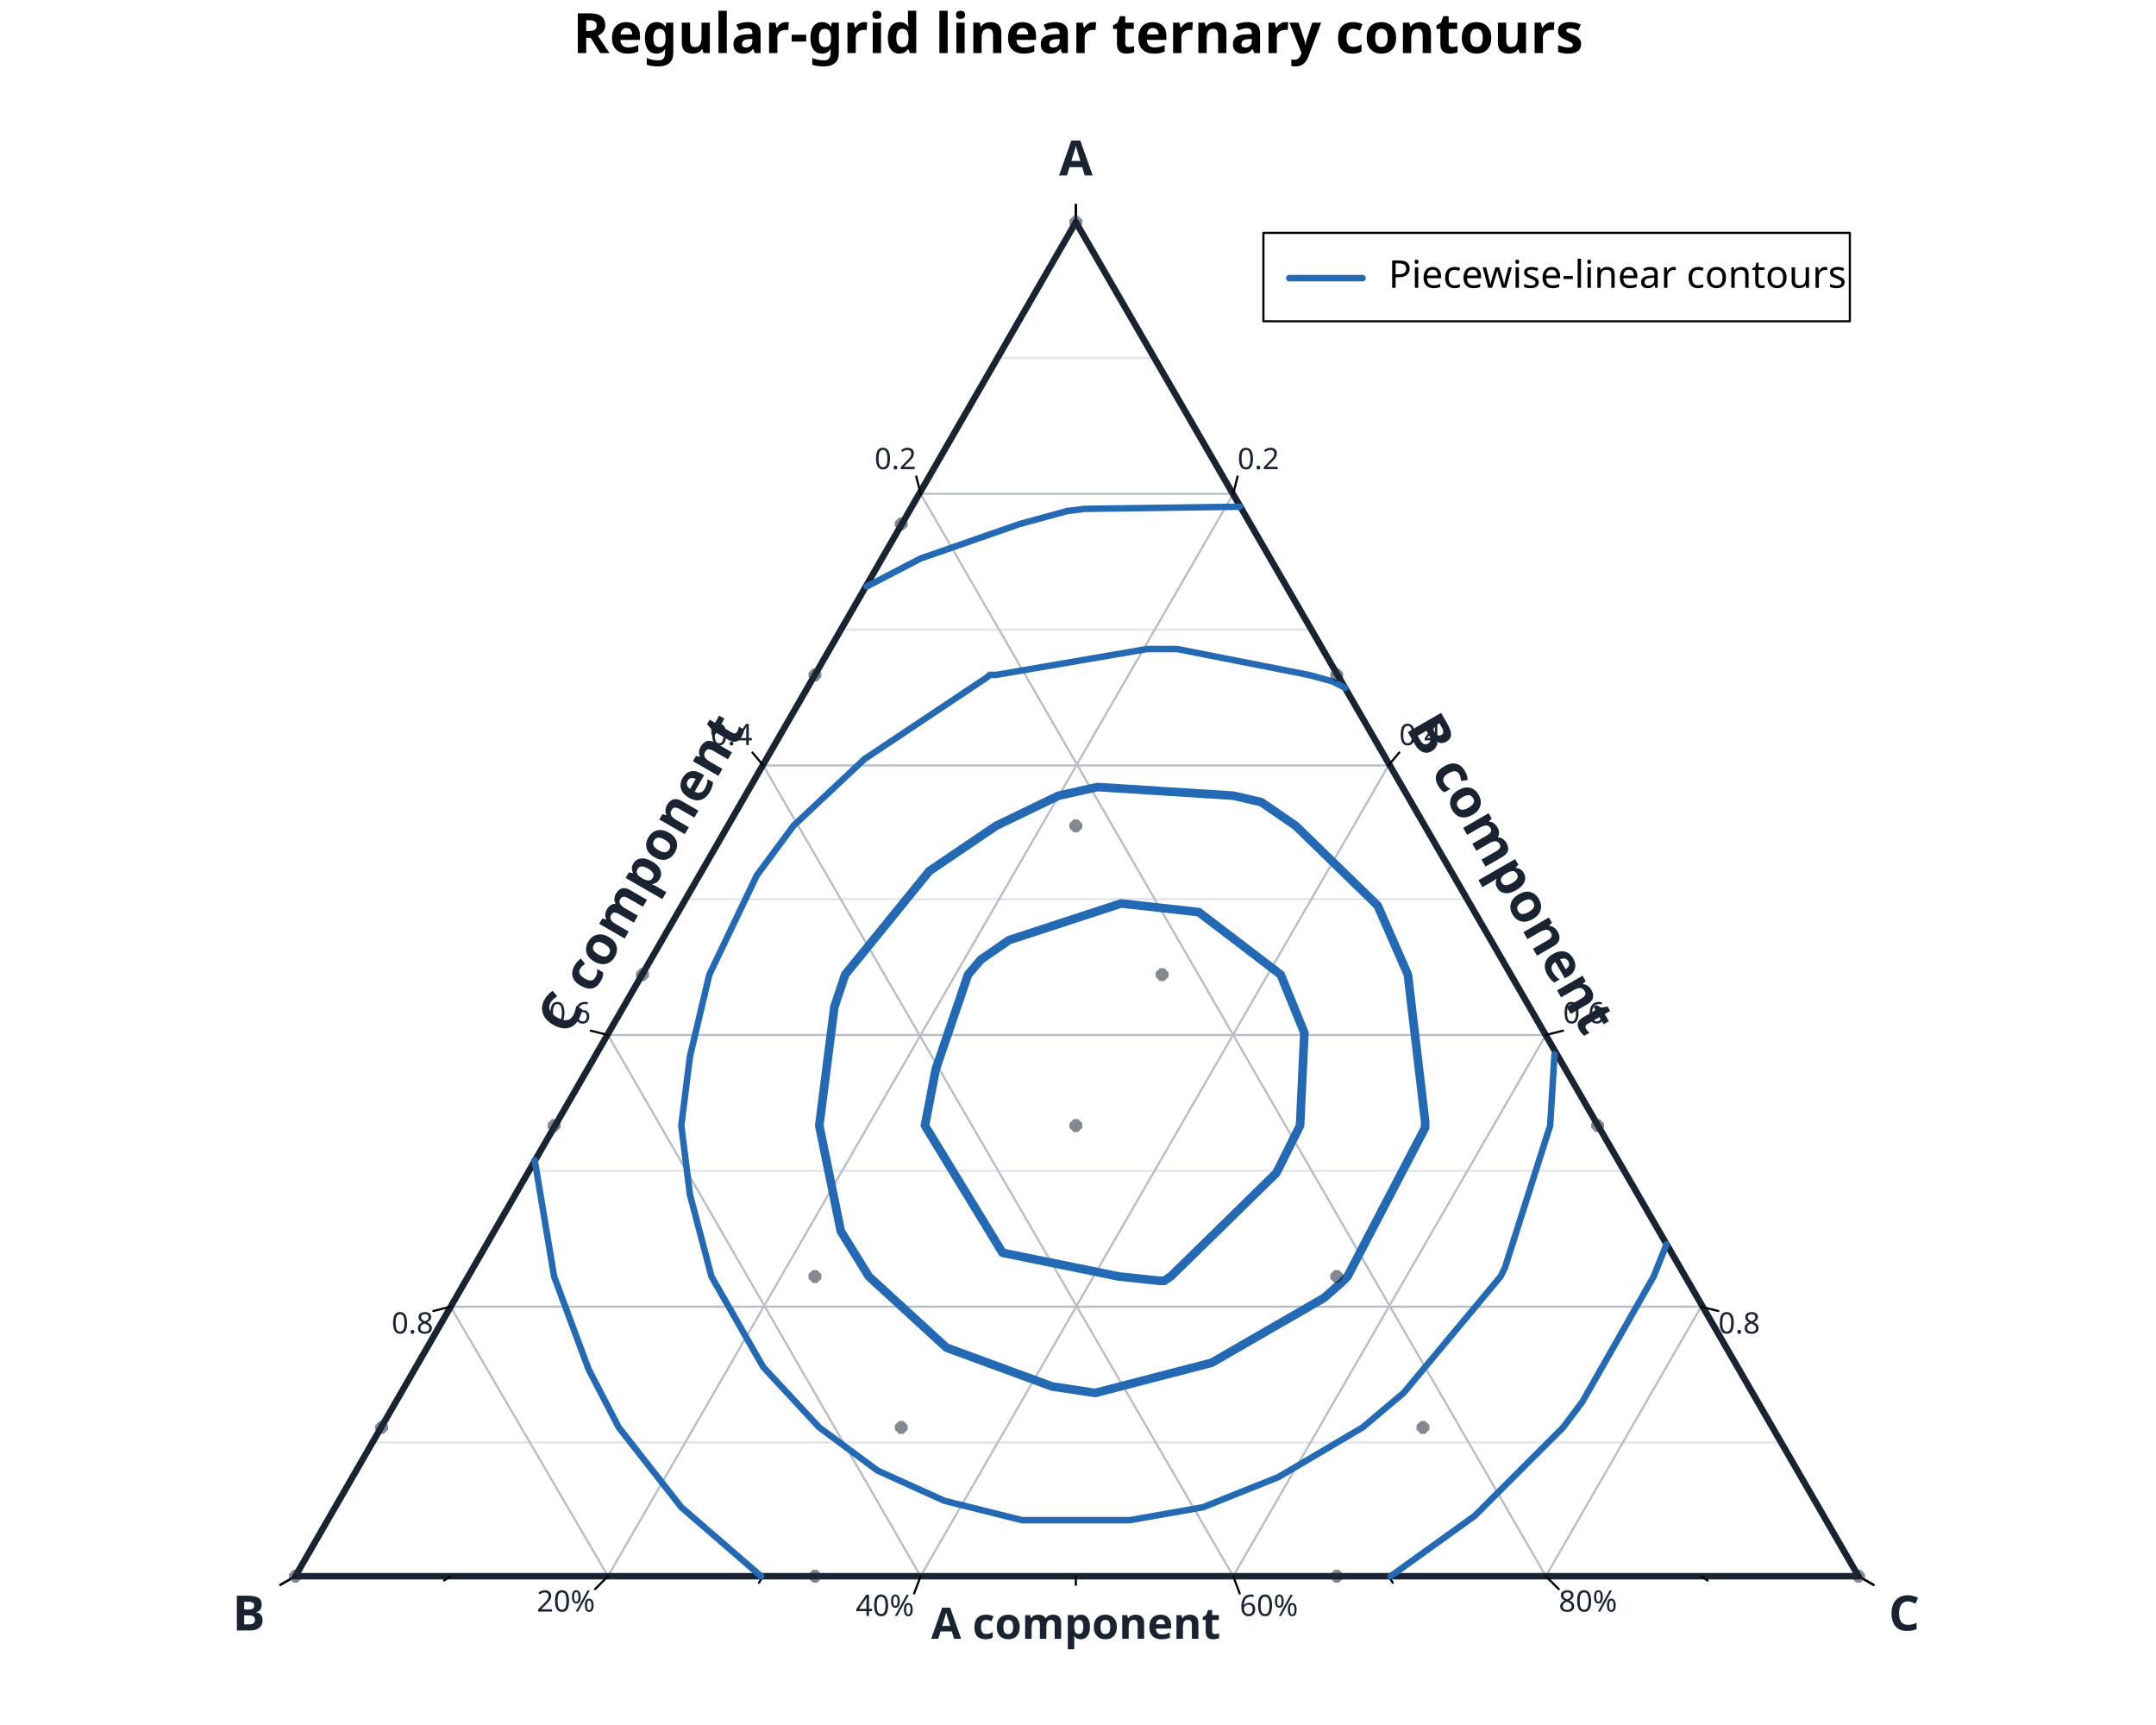
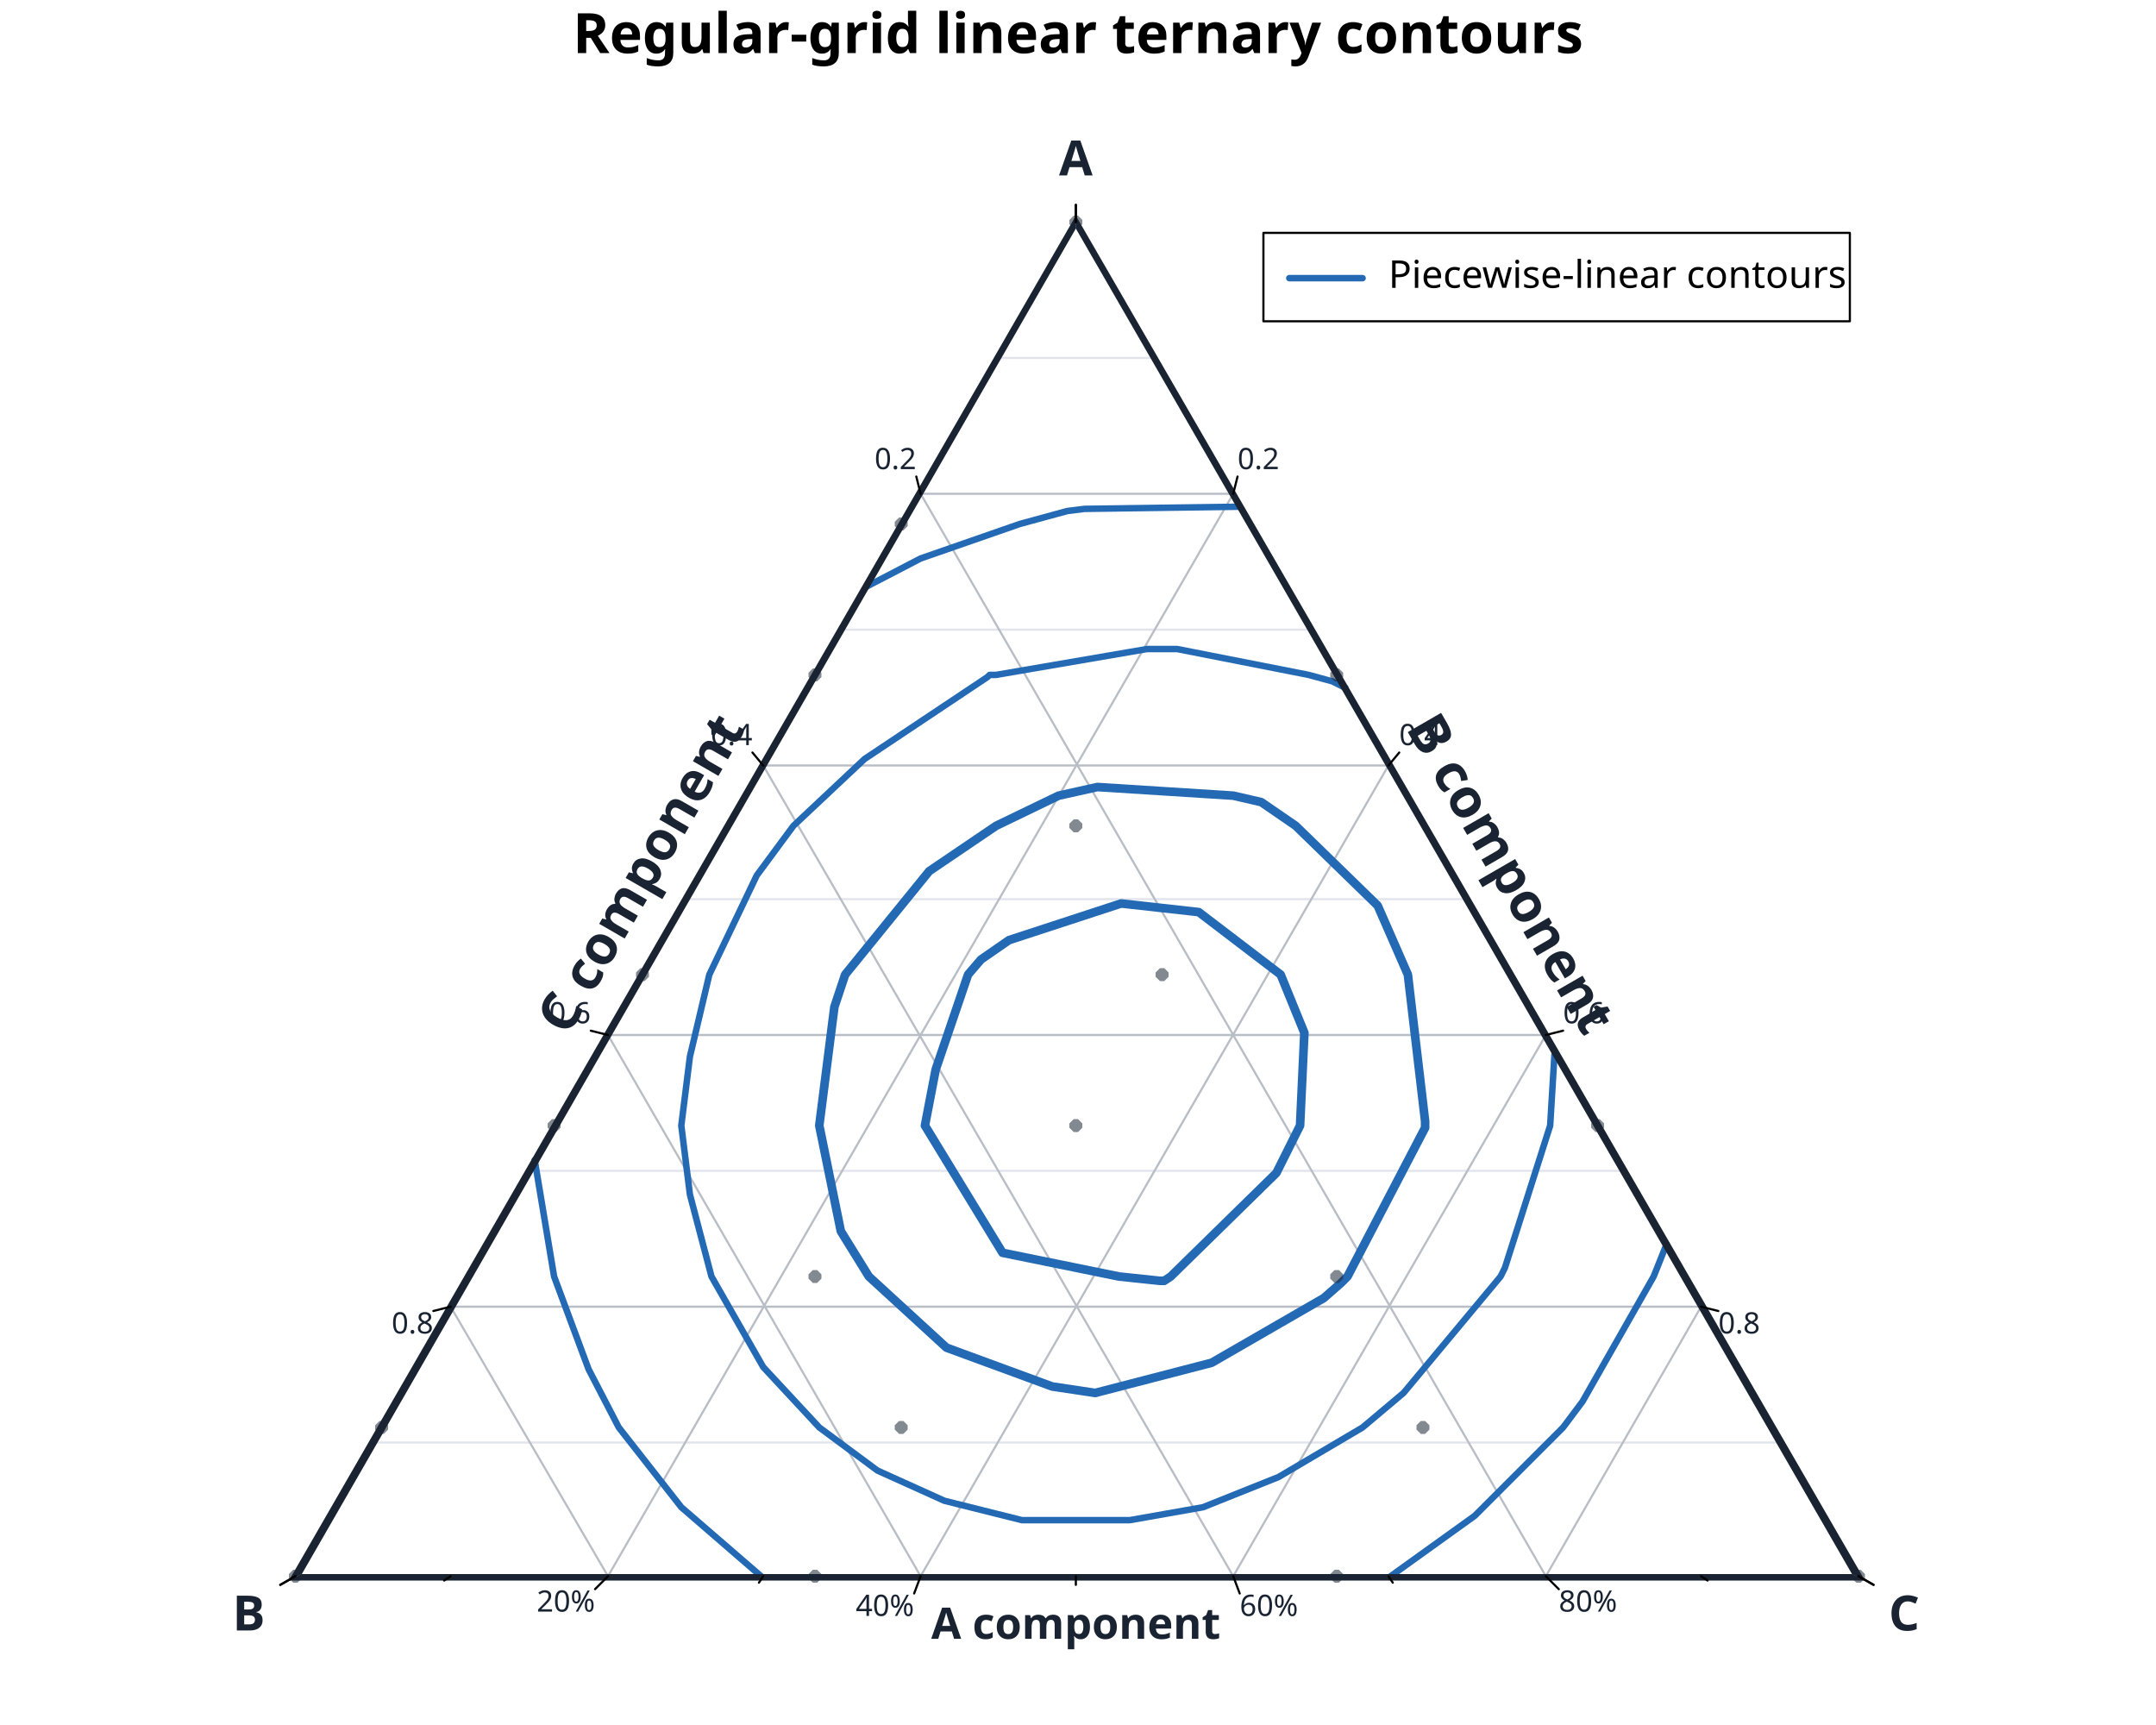
<svg xmlns="http://www.w3.org/2000/svg" width="1000" height="800" viewBox="0 0 1000 800">
  <g id="ternary-geometry" shape-rendering="geometricPrecision" stroke-linecap="round" stroke-linejoin="round">
    <rect x="0" y="0" width="1000" height="800" opacity="1" fill="#FFFFFF" stroke="none" />
    <polyline fill="none" opacity="1" stroke="#E1E5EB" stroke-width="1" points="173,669 825,669 " />
    <polyline fill="none" opacity="1" stroke="#E1E5EB" stroke-width="1" points="245,543 753,543 " />
    <polyline fill="none" opacity="1" stroke="#E1E5EB" stroke-width="1" points="318,417 680,417 " />
    <polyline fill="none" opacity="1" stroke="#E1E5EB" stroke-width="1" points="390,292 608,292 " />
    <polyline fill="none" opacity="1" stroke="#E1E5EB" stroke-width="1" points="463,166 535,166 " />
    <polyline fill="none" opacity="1" stroke="#B9BEC6" stroke-width="1" points="209,606 789,606 " />
    <polyline fill="none" opacity="1" stroke="#B9BEC6" stroke-width="1" points="282,480 717,480 " />
    <polyline fill="none" opacity="1" stroke="#B9BEC6" stroke-width="1" points="354,355 644,355 " />
    <polyline fill="none" opacity="1" stroke="#B9BEC6" stroke-width="1" points="427,229 572,229 " />
    <polyline fill="none" opacity="1" stroke="#B9BEC6" stroke-width="1" points="427,229 717,731 " />
    <polyline fill="none" opacity="1" stroke="#B9BEC6" stroke-width="1" points="354,355 572,731 " />
    <polyline fill="none" opacity="1" stroke="#B9BEC6" stroke-width="1" points="282,480 427,731 " />
    <polyline fill="none" opacity="1" stroke="#B9BEC6" stroke-width="1" points="209,606 282,731 " />
    <polyline fill="none" opacity="1" stroke="#B9BEC6" stroke-width="1" points="572,229 282,731 " />
    <polyline fill="none" opacity="1" stroke="#B9BEC6" stroke-width="1" points="644,355 427,731 " />
    <polyline fill="none" opacity="1" stroke="#B9BEC6" stroke-width="1" points="717,480 572,731 " />
    <polyline fill="none" opacity="1" stroke="#B9BEC6" stroke-width="1" points="789,606 717,731 " />
-     <polyline fill="none" opacity="1" stroke="#192332" stroke-width="3" points="137,731 862,731 " />
-     <polyline fill="none" opacity="1" stroke="#192332" stroke-width="3" points="862,731 499,103 " />
-     <polyline fill="none" opacity="1" stroke="#192332" stroke-width="3" points="499,103 137,731 " />
-     <polyline fill="none" opacity="1" stroke="#000000" stroke-width="1" points="209,731 206,733 " />
-     <polyline fill="none" opacity="1" stroke="#000000" stroke-width="1" points="354,731 352,734 " />
-     <polyline fill="none" opacity="1" stroke="#000000" stroke-width="1" points="499,731 499,735 " />
-     <polyline fill="none" opacity="1" stroke="#000000" stroke-width="1" points="644,731 646,734 " />
-     <polyline fill="none" opacity="1" stroke="#000000" stroke-width="1" points="789,731 792,733 " />
-     <polyline fill="none" opacity="1" stroke="#000000" stroke-width="1" points="137,731 130,735 " />
-     <polyline fill="none" opacity="1" stroke="#000000" stroke-width="1" points="282,731 276,737 " />
-     <polyline fill="none" opacity="1" stroke="#000000" stroke-width="1" points="427,731 424,739 " />
-     <polyline fill="none" opacity="1" stroke="#000000" stroke-width="1" points="572,731 575,739 " />
-     <polyline fill="none" opacity="1" stroke="#000000" stroke-width="1" points="717,731 723,737 " />
-     <polyline fill="none" opacity="1" stroke="#000000" stroke-width="1" points="862,731 869,735 " />
-     <polyline fill="none" opacity="1" stroke="#000000" stroke-width="1" points="499,103 499,95 " />
-     <polyline fill="none" opacity="1" stroke="#000000" stroke-width="1" points="572,229 574,221 " />
-     <polyline fill="none" opacity="1" stroke="#000000" stroke-width="1" points="644,355 649,349 " />
-     <polyline fill="none" opacity="1" stroke="#000000" stroke-width="1" points="717,480 725,478 " />
-     <polyline fill="none" opacity="1" stroke="#000000" stroke-width="1" points="789,606 797,608 " />
-     <polyline fill="none" opacity="1" stroke="#000000" stroke-width="1" points="862,731 869,735 " />
-     <polyline fill="none" opacity="1" stroke="#000000" stroke-width="1" points="499,103 499,95 " />
-     <polyline fill="none" opacity="1" stroke="#000000" stroke-width="1" points="427,229 425,221 " />
-     <polyline fill="none" opacity="1" stroke="#000000" stroke-width="1" points="354,355 349,349 " />
-     <polyline fill="none" opacity="1" stroke="#000000" stroke-width="1" points="282,480 274,478 " />
-     <polyline fill="none" opacity="1" stroke="#000000" stroke-width="1" points="209,606 201,608 " />
-     <polyline fill="none" opacity="1" stroke="#000000" stroke-width="1" points="137,731 130,735 " />
    <polyline fill="none" opacity="1" stroke="#2369B4" stroke-width="4" points="538,594 540,594 543,592 592,544 603,522 605,479 594,452 556,423 520,419 468,436 455,445 449,452 434,496 429,522 465,581 519,592 538,594 " />
    <polyline fill="none" opacity="1" stroke="#2369B4" stroke-width="4" points="508,646 488,643 439,625 403,592 390,571 380,522 387,467 392,452 431,404 462,383 491,369 509,365 572,369 585,372 601,383 639,420 653,452 661,520 661,522 661,523 625,592 622,595 614,602 562,632 508,646 " />
    <polyline fill="none" opacity="1" stroke="#2369B4" stroke-width="3" points="721,489 719,522 698,588 696,592 651,646 632,662 593,685 558,699 524,705 474,705 438,696 407,682 380,662 354,634 330,592 320,554 316,522 320,490 329,452 351,406 368,383 401,352 458,314 459,313 462,313 532,301 546,301 607,313 618,316 624,319 " />
    <polyline fill="none" opacity="1" stroke="#2369B4" stroke-width="3" points="645,731 684,703 725,662 734,650 767,592 773,577 " />
    <polyline fill="none" opacity="1" stroke="#2369B4" stroke-width="3" points="353,731 316,699 287,662 273,635 257,592 248,538 " />
    <polyline fill="none" opacity="1" stroke="#2369B4" stroke-width="3" points="402,272 427,259 473,243 495,237 503,236 575,235 " />
    <polygon opacity="0.55" fill="#1E2837" points="865,731 865,730 865,730 864,729 864,729 864,729 863,728 863,728 862,728 861,728 861,728 860,729 860,729 860,729 859,730 859,730 859,731 859,732 859,732 860,733 860,733 860,733 861,734 861,734 862,734 863,734 863,734 864,733 864,733 864,733 865,732 865,732 " />
    <polygon opacity="0.55" fill="#1E2837" points="623,731 623,730 623,730 622,729 622,729 622,729 621,728 621,728 620,728 619,728 619,728 618,729 618,729 618,729 617,730 617,730 617,731 617,732 617,732 618,733 618,733 618,733 619,734 619,734 620,734 621,734 621,734 622,733 622,733 622,733 623,732 623,732 " />
    <polygon opacity="0.55" fill="#1E2837" points="381,731 381,730 381,730 380,729 380,729 380,729 379,728 379,728 378,728 377,728 377,728 376,729 376,729 376,729 375,730 375,730 375,731 375,732 375,732 376,733 376,733 376,733 377,734 377,734 378,734 379,734 379,734 380,733 380,733 380,733 381,732 381,732 " />
    <polygon opacity="0.55" fill="#1E2837" points="140,731 140,730 140,730 139,729 139,729 139,729 138,728 138,728 137,728 136,728 136,728 135,729 135,729 135,729 134,730 134,730 134,731 134,732 134,732 135,733 135,733 135,733 136,734 136,734 137,734 138,734 138,734 139,733 139,733 139,733 140,732 140,732 " />
    <polygon opacity="0.55" fill="#1E2837" points="663,662 663,661 663,661 662,660 662,660 662,660 661,659 661,659 660,659 659,659 659,659 658,660 658,660 658,660 657,661 657,661 657,662 657,663 657,663 658,664 658,664 658,664 659,665 659,665 660,665 661,665 661,665 662,664 662,664 662,664 663,663 663,663 " />
    <polygon opacity="0.55" fill="#1E2837" points="421,662 421,661 421,661 420,660 420,660 420,660 419,659 419,659 418,659 417,659 417,659 416,660 416,660 416,660 415,661 415,661 415,662 415,663 415,663 416,664 416,664 416,664 417,665 417,665 418,665 419,665 419,665 420,664 420,664 420,664 421,663 421,663 " />
    <polygon opacity="0.55" fill="#1E2837" points="180,662 180,661 180,661 179,660 179,660 179,660 178,659 178,659 177,659 176,659 176,659 175,660 175,660 175,660 174,661 174,661 174,662 174,663 174,663 175,664 175,664 175,664 176,665 176,665 177,665 178,665 178,665 179,664 179,664 179,664 180,663 180,663 " />
    <polygon opacity="0.55" fill="#1E2837" points="623,592 623,591 623,591 622,590 622,590 622,590 621,589 621,589 620,589 619,589 619,589 618,590 618,590 618,590 617,591 617,591 617,592 617,593 617,593 618,594 618,594 618,594 619,595 619,595 620,595 621,595 621,595 622,594 622,594 622,594 623,593 623,593 " />
    <polygon opacity="0.55" fill="#1E2837" points="381,592 381,591 381,591 380,590 380,590 380,590 379,589 379,589 378,589 377,589 377,589 376,590 376,590 376,590 375,591 375,591 375,592 375,593 375,593 376,594 376,594 376,594 377,595 377,595 378,595 379,595 379,595 380,594 380,594 380,594 381,593 381,593 " />
    <polygon opacity="0.55" fill="#1E2837" points="744,522 744,521 744,521 743,520 743,520 743,520 742,519 742,519 741,519 740,519 740,519 739,520 739,520 739,520 738,521 738,521 738,522 738,523 738,523 739,524 739,524 739,524 740,525 740,525 741,525 742,525 742,525 743,524 743,524 743,524 744,523 744,523 " />
    <polygon opacity="0.55" fill="#1E2837" points="502,522 502,521 502,521 501,520 501,520 501,520 500,519 500,519 499,519 498,519 498,519 497,520 497,520 497,520 496,521 496,521 496,522 496,523 496,523 497,524 497,524 497,524 498,525 498,525 499,525 500,525 500,525 501,524 501,524 501,524 502,523 502,523 " />
    <polygon opacity="0.55" fill="#1E2837" points="260,522 260,521 260,521 259,520 259,520 259,520 258,519 258,519 257,519 256,519 256,519 255,520 255,520 255,520 254,521 254,521 254,522 254,523 254,523 255,524 255,524 255,524 256,525 256,525 257,525 258,525 258,525 259,524 259,524 259,524 260,523 260,523 " />
    <polygon opacity="0.55" fill="#1E2837" points="542,452 542,451 542,451 541,450 541,450 541,450 540,449 540,449 539,449 538,449 538,449 537,450 537,450 537,450 536,451 536,451 536,452 536,453 536,453 537,454 537,454 537,454 538,455 538,455 539,455 540,455 540,455 541,454 541,454 541,454 542,453 542,453 " />
    <polygon opacity="0.55" fill="#1E2837" points="301,452 301,451 301,451 300,450 300,450 300,450 299,449 299,449 298,449 297,449 297,449 296,450 296,450 296,450 295,451 295,451 295,452 295,453 295,453 296,454 296,454 296,454 297,455 297,455 298,455 299,455 299,455 300,454 300,454 300,454 301,453 301,453 " />
    <polygon opacity="0.55" fill="#1E2837" points="502,383 502,382 502,382 501,381 501,381 501,381 500,380 500,380 499,380 498,380 498,380 497,381 497,381 497,381 496,382 496,382 496,383 496,384 496,384 497,385 497,385 497,385 498,386 498,386 499,386 500,386 500,386 501,385 501,385 501,385 502,384 502,384 " />
    <polygon opacity="0.55" fill="#1E2837" points="623,313 623,312 623,312 622,311 622,311 622,311 621,310 621,310 620,310 619,310 619,310 618,311 618,311 618,311 617,312 617,312 617,313 617,314 617,314 618,315 618,315 618,315 619,316 619,316 620,316 621,316 621,316 622,315 622,315 622,315 623,314 623,314 " />
    <polygon opacity="0.55" fill="#1E2837" points="381,313 381,312 381,312 380,311 380,311 380,311 379,310 379,310 378,310 377,310 377,310 376,311 376,311 376,311 375,312 375,312 375,313 375,314 375,314 376,315 376,315 376,315 377,316 377,316 378,316 379,316 379,316 380,315 380,315 380,315 381,314 381,314 " />
    <polygon opacity="0.55" fill="#1E2837" points="421,243 421,242 421,242 420,241 420,241 420,241 419,240 419,240 418,240 417,240 417,240 416,241 416,241 416,241 415,242 415,242 415,243 415,244 415,244 416,245 416,245 416,245 417,246 417,246 418,246 419,246 419,246 420,245 420,245 420,245 421,244 421,244 " />
    <polygon opacity="0.55" fill="#1E2837" points="502,103 502,102 502,102 501,101 501,101 501,101 500,100 500,100 499,100 498,100 498,100 497,101 497,101 497,101 496,102 496,102 496,103 496,104 496,104 497,105 497,105 497,105 498,106 498,106 499,106 500,106 500,106 501,105 501,105 501,105 502,104 502,104 " />
+     <polygon opacity="1" fill="#192332" points="134,733 865,733 859,730 140,730 " />
+     <polygon opacity="1" fill="#192332" points="865,733 499,100 499,106 859,730 " />
+     <polygon opacity="1" fill="#192332" points="499,100 134,733 140,730 499,106 " />
+     <polyline fill="none" opacity="1" stroke="#000000" stroke-width="1" points="209,731 206,733 " />
+     <polyline fill="none" opacity="1" stroke="#000000" stroke-width="1" points="354,731 352,734 " />
+     <polyline fill="none" opacity="1" stroke="#000000" stroke-width="1" points="499,731 499,735 " />
+     <polyline fill="none" opacity="1" stroke="#000000" stroke-width="1" points="644,731 646,734 " />
+     <polyline fill="none" opacity="1" stroke="#000000" stroke-width="1" points="789,731 792,733 " />
+     <polyline fill="none" opacity="1" stroke="#000000" stroke-width="1" points="137,731 130,735 " />
+     <polyline fill="none" opacity="1" stroke="#000000" stroke-width="1" points="282,731 276,737 " />
+     <polyline fill="none" opacity="1" stroke="#000000" stroke-width="1" points="427,731 424,739 " />
+     <polyline fill="none" opacity="1" stroke="#000000" stroke-width="1" points="572,731 575,739 " />
+     <polyline fill="none" opacity="1" stroke="#000000" stroke-width="1" points="717,731 723,737 " />
+     <polyline fill="none" opacity="1" stroke="#000000" stroke-width="1" points="862,731 869,735 " />
+     <polyline fill="none" opacity="1" stroke="#000000" stroke-width="1" points="499,103 499,95 " />
+     <polyline fill="none" opacity="1" stroke="#000000" stroke-width="1" points="572,229 574,221 " />
+     <polyline fill="none" opacity="1" stroke="#000000" stroke-width="1" points="644,355 649,349 " />
+     <polyline fill="none" opacity="1" stroke="#000000" stroke-width="1" points="717,480 725,478 " />
+     <polyline fill="none" opacity="1" stroke="#000000" stroke-width="1" points="789,606 797,608 " />
+     <polyline fill="none" opacity="1" stroke="#000000" stroke-width="1" points="862,731 869,735 " />
+     <polyline fill="none" opacity="1" stroke="#000000" stroke-width="1" points="499,103 499,95 " />
+     <polyline fill="none" opacity="1" stroke="#000000" stroke-width="1" points="427,229 425,221 " />
+     <polyline fill="none" opacity="1" stroke="#000000" stroke-width="1" points="354,355 349,349 " />
+     <polyline fill="none" opacity="1" stroke="#000000" stroke-width="1" points="282,480 274,478 " />
+     <polyline fill="none" opacity="1" stroke="#000000" stroke-width="1" points="209,606 201,608 " />
+     <polyline fill="none" opacity="1" stroke="#000000" stroke-width="1" points="137,731 130,735 " />
    <rect x="586" y="108" width="272" height="41" opacity="0.9" fill="#FFFFFF" stroke="none" />
    <rect x="586" y="108" width="272" height="41" opacity="1" fill="none" stroke="#000000" />
    <polyline fill="none" opacity="1" stroke="#2369B4" stroke-width="3" points="598,129 632,129 " />
  </g>
  <g id="ternary-text">
    <text x="500" y="5" dy="0.76em" text-anchor="middle" font-family="sans-serif" font-size="25.806" opacity="1" fill="#000000" font-weight="bold">
Regular-grid linear ternary contours
</text>
    <text x="276" y="737" dy="0.76em" text-anchor="end" font-family="sans-serif" font-size="13.71" opacity="1" fill="#192332">
20%
</text>
    <text x="424" y="739" dy="0.76em" text-anchor="end" font-family="sans-serif" font-size="13.71" opacity="1" fill="#192332">
40%
</text>
    <text x="575" y="739" dy="0.76em" text-anchor="start" font-family="sans-serif" font-size="13.71" opacity="1" fill="#192332">
60%
</text>
    <text x="723" y="737" dy="0.76em" text-anchor="start" font-family="sans-serif" font-size="13.71" opacity="1" fill="#192332">
80%
</text>
    <text x="574" y="221" dy="-0.5ex" text-anchor="start" font-family="sans-serif" font-size="13.71" opacity="1" fill="#192332">
0.2
</text>
    <text x="649" y="349" dy="-0.5ex" text-anchor="start" font-family="sans-serif" font-size="13.71" opacity="1" fill="#192332">
0.4
</text>
    <text x="725" y="478" dy="-0.5ex" text-anchor="start" font-family="sans-serif" font-size="13.71" opacity="1" fill="#192332">
0.6
</text>
    <text x="797" y="608" dy="0.76em" text-anchor="start" font-family="sans-serif" font-size="13.71" opacity="1" fill="#192332">
0.8
</text>
    <text x="425" y="221" dy="-0.5ex" text-anchor="end" font-family="sans-serif" font-size="13.71" opacity="1" fill="#192332">
0.2
</text>
    <text x="349" y="349" dy="-0.5ex" text-anchor="end" font-family="sans-serif" font-size="13.71" opacity="1" fill="#192332">
0.4
</text>
    <text x="274" y="478" dy="-0.5ex" text-anchor="end" font-family="sans-serif" font-size="13.71" opacity="1" fill="#192332">
0.6
</text>
    <text x="201" y="608" dy="0.76em" text-anchor="end" font-family="sans-serif" font-size="13.71" opacity="1" fill="#192332">
0.8
</text>
    <text x="499" y="755" dy="0.5ex" text-anchor="middle" font-family="sans-serif" font-size="20.161" opacity="1" fill="#192332" font-weight="bold">
A component
</text>
    <text x="499" y="87" dy="-0.5ex" text-anchor="middle" font-family="sans-serif" font-size="22.581" opacity="1" fill="#192332" font-weight="bold">
A
</text>
    <text x="123" y="739" dy="0.76em" text-anchor="end" font-family="sans-serif" font-size="22.581" opacity="1" fill="#192332" font-weight="bold">
B
</text>
    <text x="876" y="739" dy="0.76em" text-anchor="start" font-family="sans-serif" font-size="22.581" opacity="1" fill="#192332" font-weight="bold">
C
</text>
    <text x="644" y="120" dy="0.76em" text-anchor="start" font-family="sans-serif" font-size="17.742" opacity="1" fill="#000000">
Piecewise-linear contours
</text>
    <text x="701" y="405" text-anchor="middle" dominant-baseline="middle" transform="rotate(59.97099 701 405)" font-family="sans-serif" font-size="25" fill="#192332" fill-opacity="1" font-weight="bold">B component</text>
    <text x="297" y="405" text-anchor="middle" dominant-baseline="middle" transform="rotate(-60.03943 297 405)" font-family="sans-serif" font-size="25" fill="#192332" fill-opacity="1" font-weight="bold">C component</text>
  </g>
</svg>
